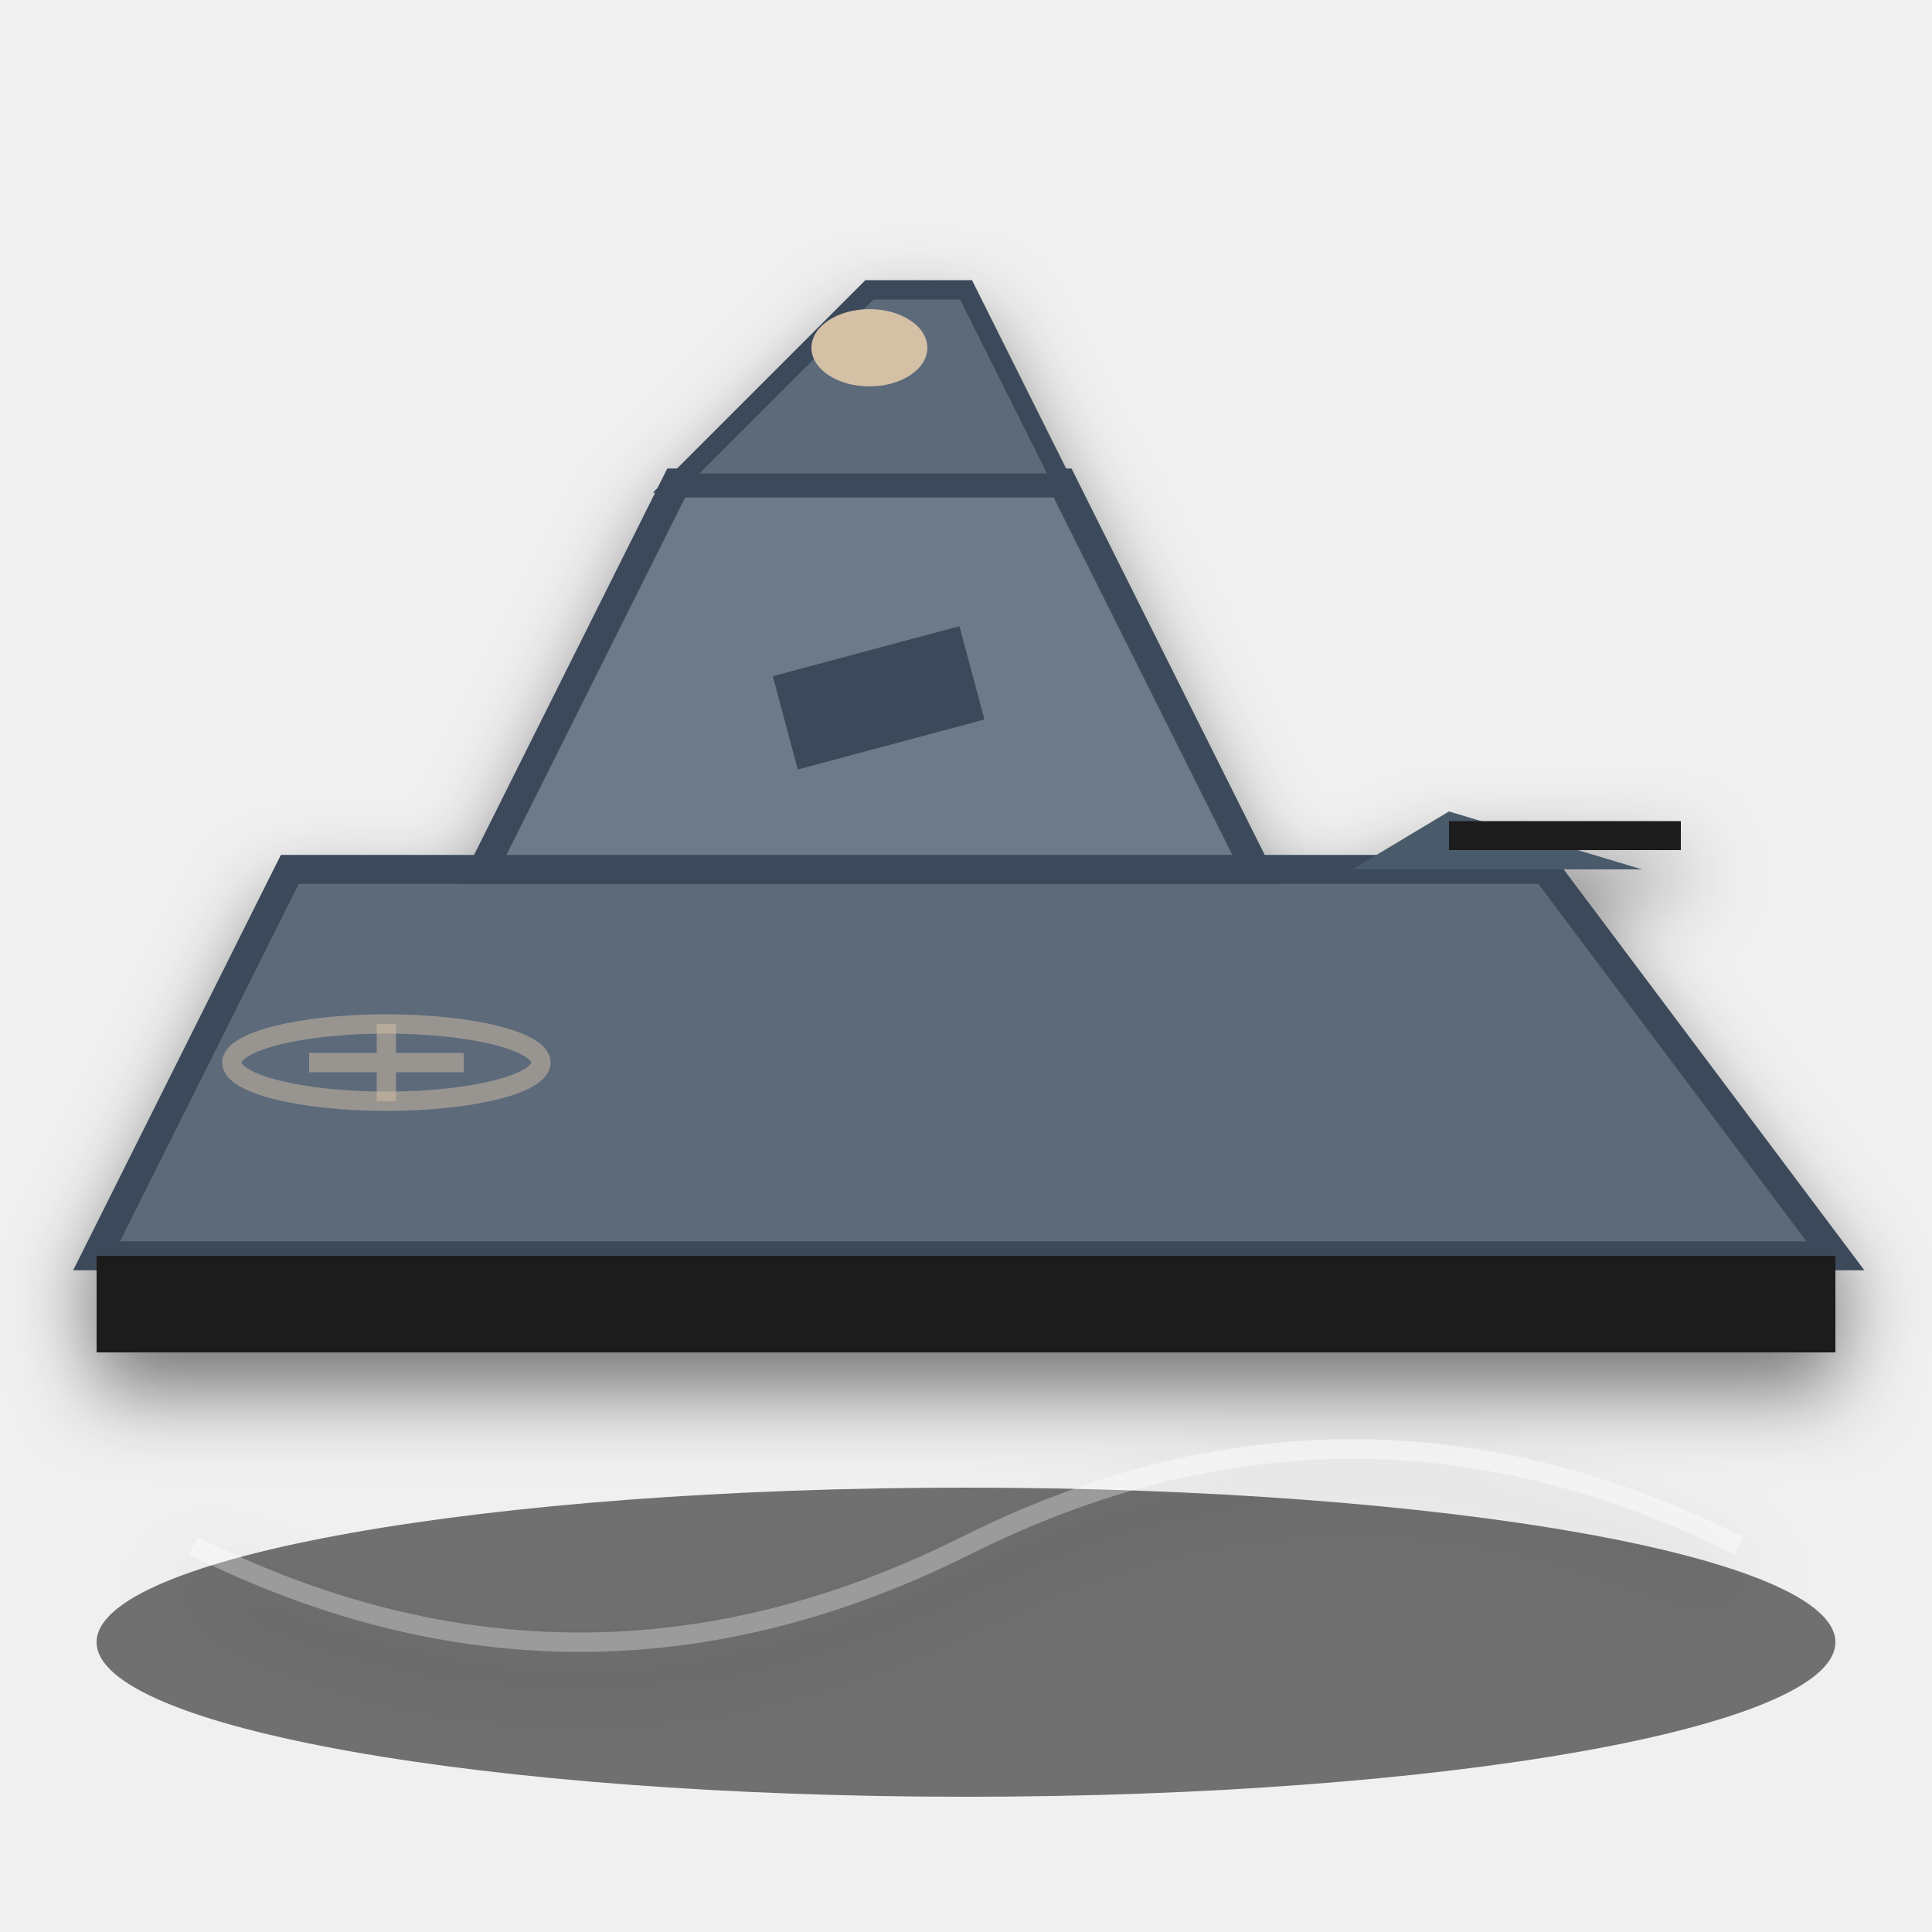
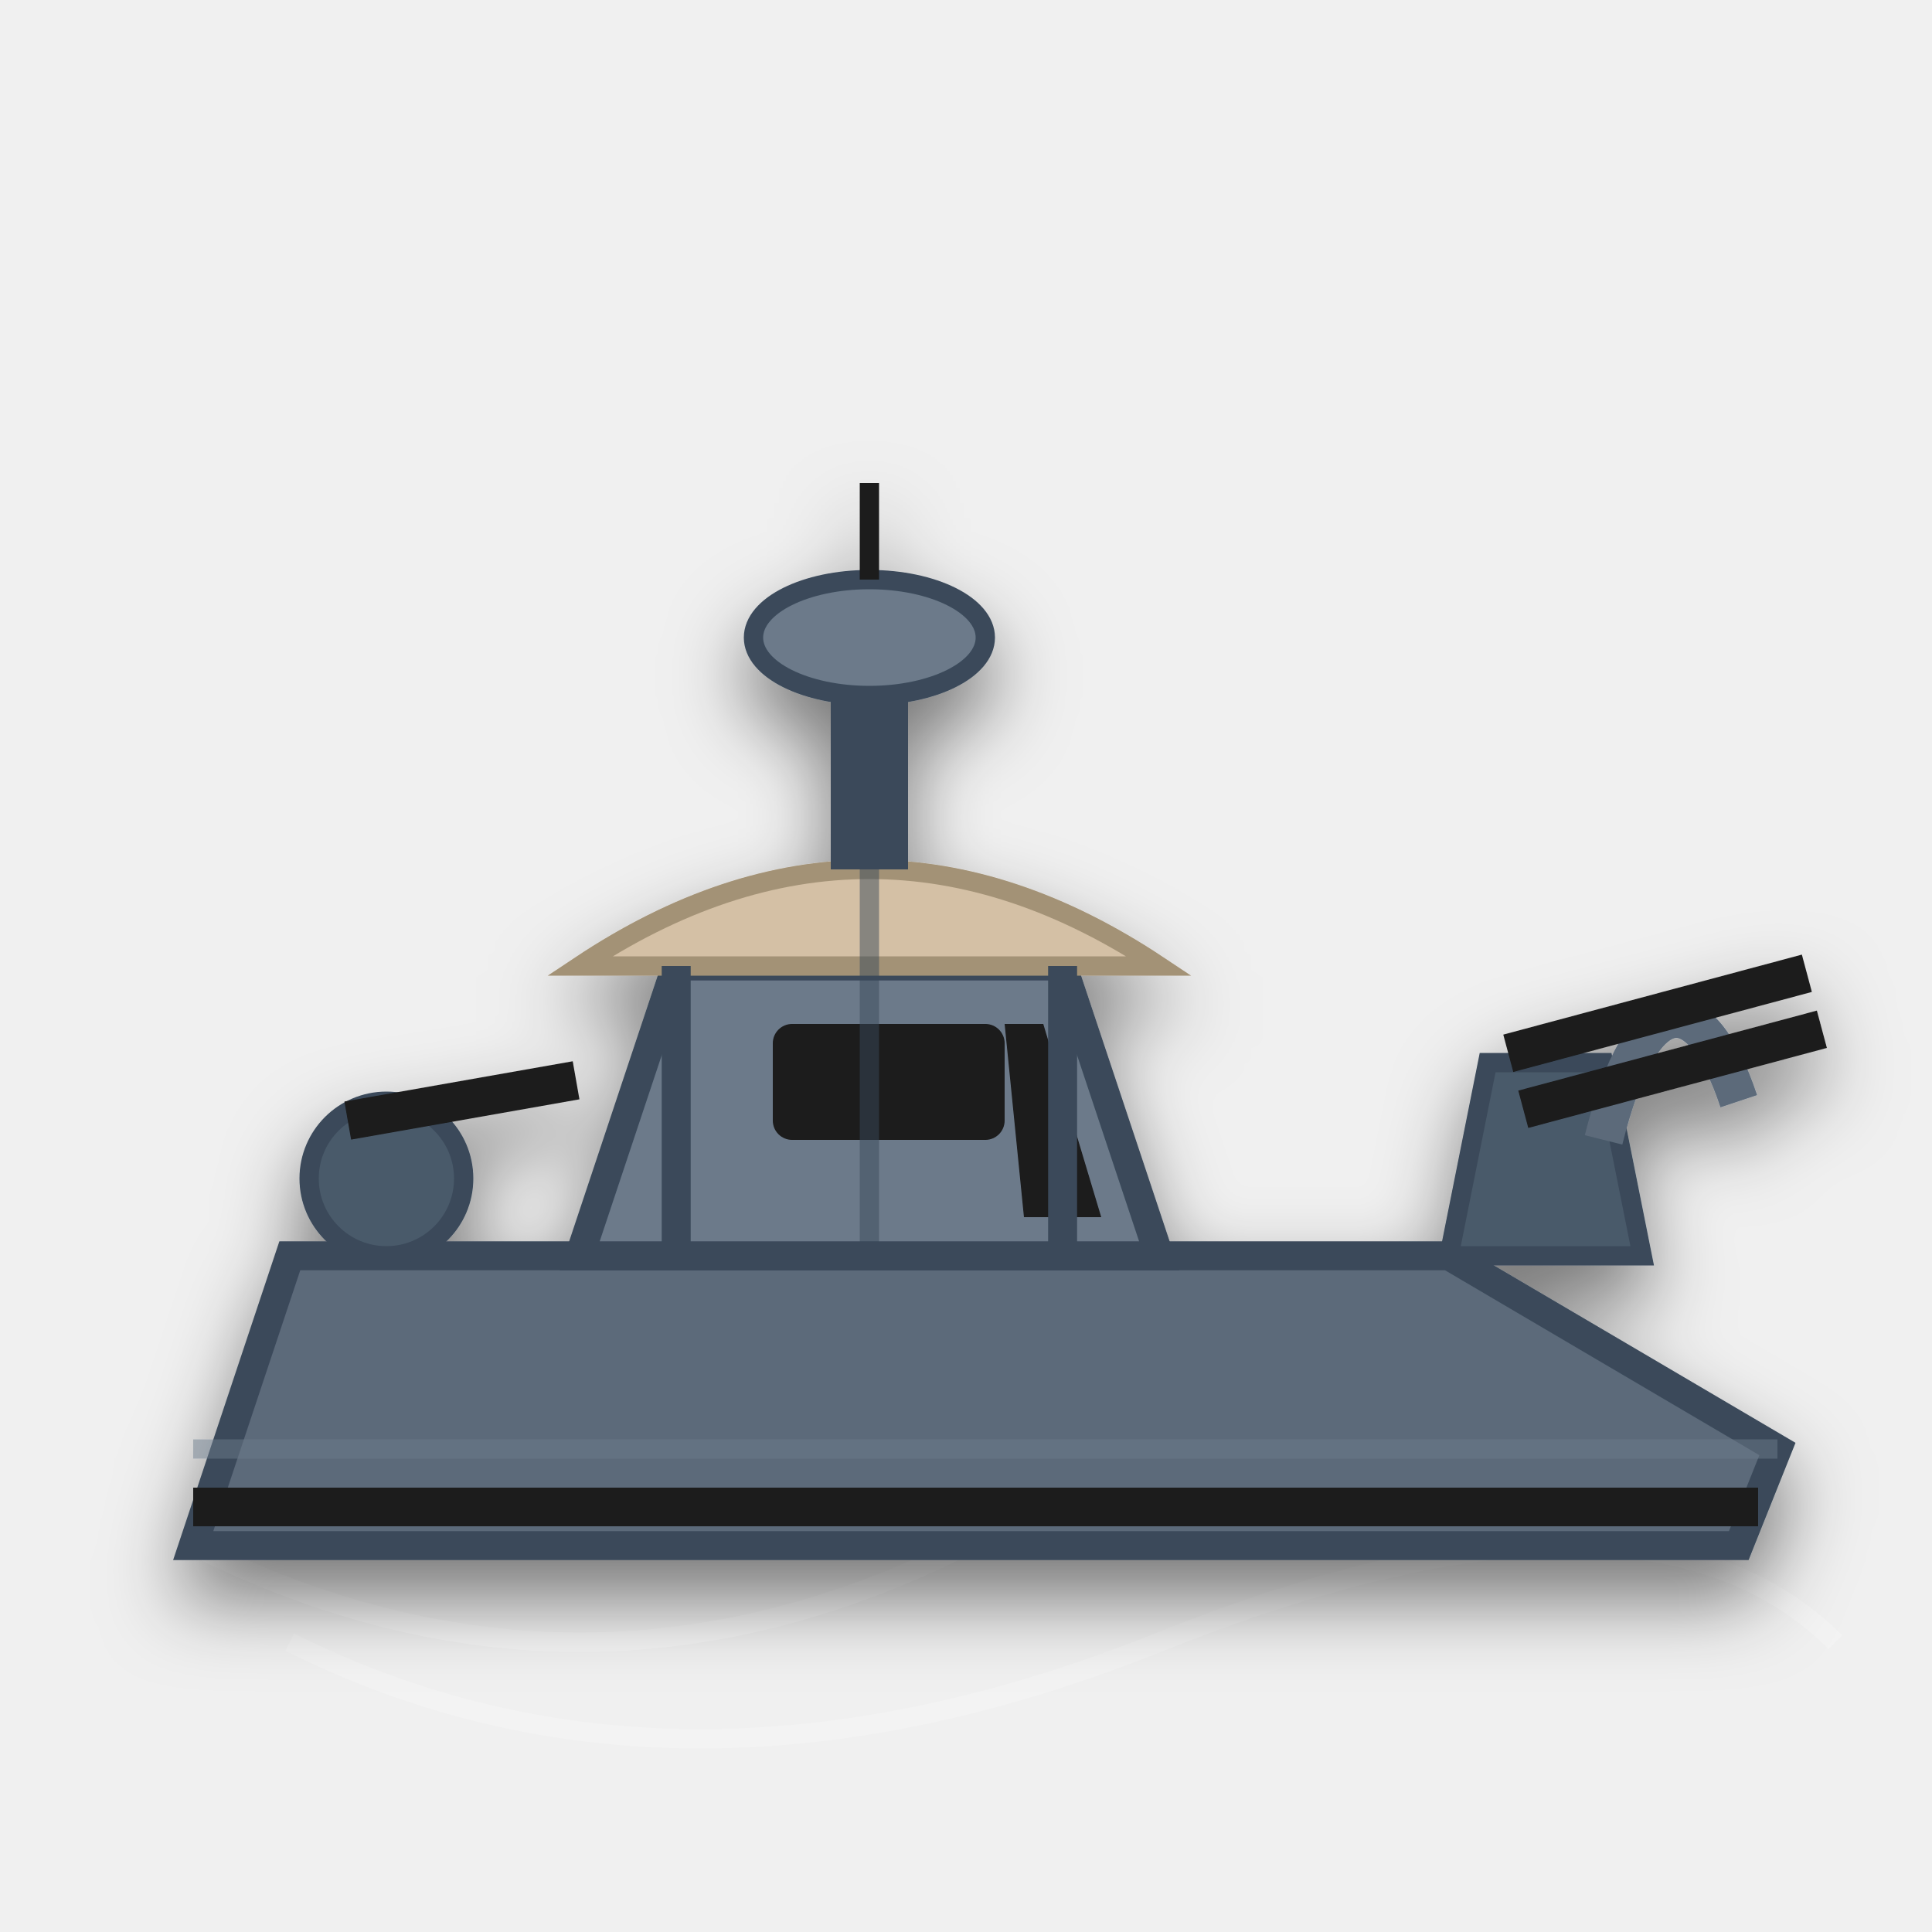
<svg xmlns="http://www.w3.org/2000/svg" viewBox="0 0 100 100">
  <defs>
    <filter id="shadow" x="-20%" y="-20%" width="140%" height="140%">
      <feDropShadow dx="0" dy="2" stdDeviation="2" flood-color="rgba(0,0,0,0.5)" />
    </filter>
  </defs>
-   <ellipse cx="50" cy="85" rx="45" ry="8" fill="#1a1a1a" opacity="0.6" />
-   <g filter="url(#shadow)">
-     <path d="M 10 80 Q 30 90 50 80 T 90 80" fill="none" stroke="#ffffff" stroke-width="1" opacity="0.3" />
-     <path d="M 5 65 L 15 45 L 80 45 L 95 65 Z" fill="#5c6a7a" stroke="#3a4a5a" stroke-width="1.5" />
-     <rect x="5" y="65" width="90" height="5" fill="#1a1a1a" />
-     <path d="M 25 45 L 35 25 L 55 25 L 65 45 Z" fill="#6c7a8a" stroke="#3a4a5a" stroke-width="1.5" />
-     <path d="M 35 25 L 45 15 L 50 15 L 55 25 Z" fill="#5c6a7a" stroke="#3a4a5a" stroke-width="1" />
-     <ellipse cx="45" cy="18" rx="3" ry="2" fill="#d4c0a5" />
-     <path d="M 70 45 L 75 42 L 85 45 Z" fill="#4a5a6a" />
-     <rect x="75" y="42.5" width="12" height="1.5" fill="#1a1a1a" />
-     <rect x="40" y="35" width="10" height="5" fill="#3a4a5a" transform="rotate(-15, 40, 35)" />
-     <ellipse cx="20" cy="55" rx="8" ry="2" fill="none" stroke="#d4c0a5" stroke-width="1" opacity="0.5" />
-     <path d="M 16 55 L 24 55 M 20 53 L 20 57" stroke="#d4c0a5" stroke-width="1" opacity="0.5" />
+   <path d="M 10 80 Q 30 90 50 80 T 90 80" fill="none" stroke="#ffffff" stroke-width="1" opacity="0.3" />
+   <path d="M 15 85 Q 35 95 60 85 T 95 85" fill="none" stroke="#ffffff" stroke-width="1" opacity="0.2" />
+   <g filter="url(#shadow)" transform="translate(0, 15)">
+     <path d="M 10 65 L 15 50 L 75 50 L 92 60 L 90 65 Z" fill="#5c6a7a" stroke="#3a4a5a" stroke-width="1.5" />
+     <path d="M 10 63 L 91 63" stroke="#1a1a1a" stroke-width="2" />
+     <path d="M 10 60 L 92 60" stroke="#6c7a8a" stroke-width="1" opacity="0.5" />
+     <path d="M 30 50 L 35 35 L 55 35 L 60 50 Z" fill="#6c7a8a" stroke="#3a4a5a" stroke-width="1.5" />
+     <rect x="40" y="38" width="12" height="6" fill="#1a1a1a" rx="1" />
+     <path d="M 54 38 L 57 48 L 53 48 L 52 38 Z" fill="#1a1a1a" />
+     <path d="M 30 35 Q 45 25 60 35 Z" fill="#d4c0a5" stroke="#a39276" stroke-width="1" />
+     <path d="M 35 35 L 35 50 M 55 35 L 55 50" stroke="#3a4a5a" stroke-width="1.5" />
+     <path d="M 45 30 L 45 50" stroke="#3a4a5a" stroke-width="1" opacity="0.5" />
+     <rect x="43" y="20" width="4" height="10" fill="#3a4a5a" />
+     <ellipse cx="45" cy="18" rx="6" ry="3" fill="#6c7a8a" stroke="#3a4a5a" stroke-width="1" />
+     <path d="M 45 15 L 45 10" stroke="#1a1a1a" stroke-width="1" />
+     <path d="M 75 50 L 85 50 L 83 40 L 77 40 Z" fill="#4a5a6a" stroke="#3a4a5a" stroke-width="1" />
+     <path d="M 83 44 C 85 36, 88 36, 90 42" fill="none" stroke="#5c6a7a" stroke-width="2" />
+     <g transform="rotate(-15, 80, 39)">
+       <rect x="78" y="38" width="16" height="2" fill="#1a1a1a" />
+       <rect x="78" y="41" width="16" height="2" fill="#1a1a1a" />
+     </g>
+     <circle cx="20" cy="46" r="4" fill="#4a5a6a" stroke="#3a4a5a" stroke-width="1" />
+     <g transform="rotate(-10, 18, 43)">
+       <rect x="18" y="42" width="12" height="2" fill="#1a1a1a" />
+     </g>
  </g>
</svg>
